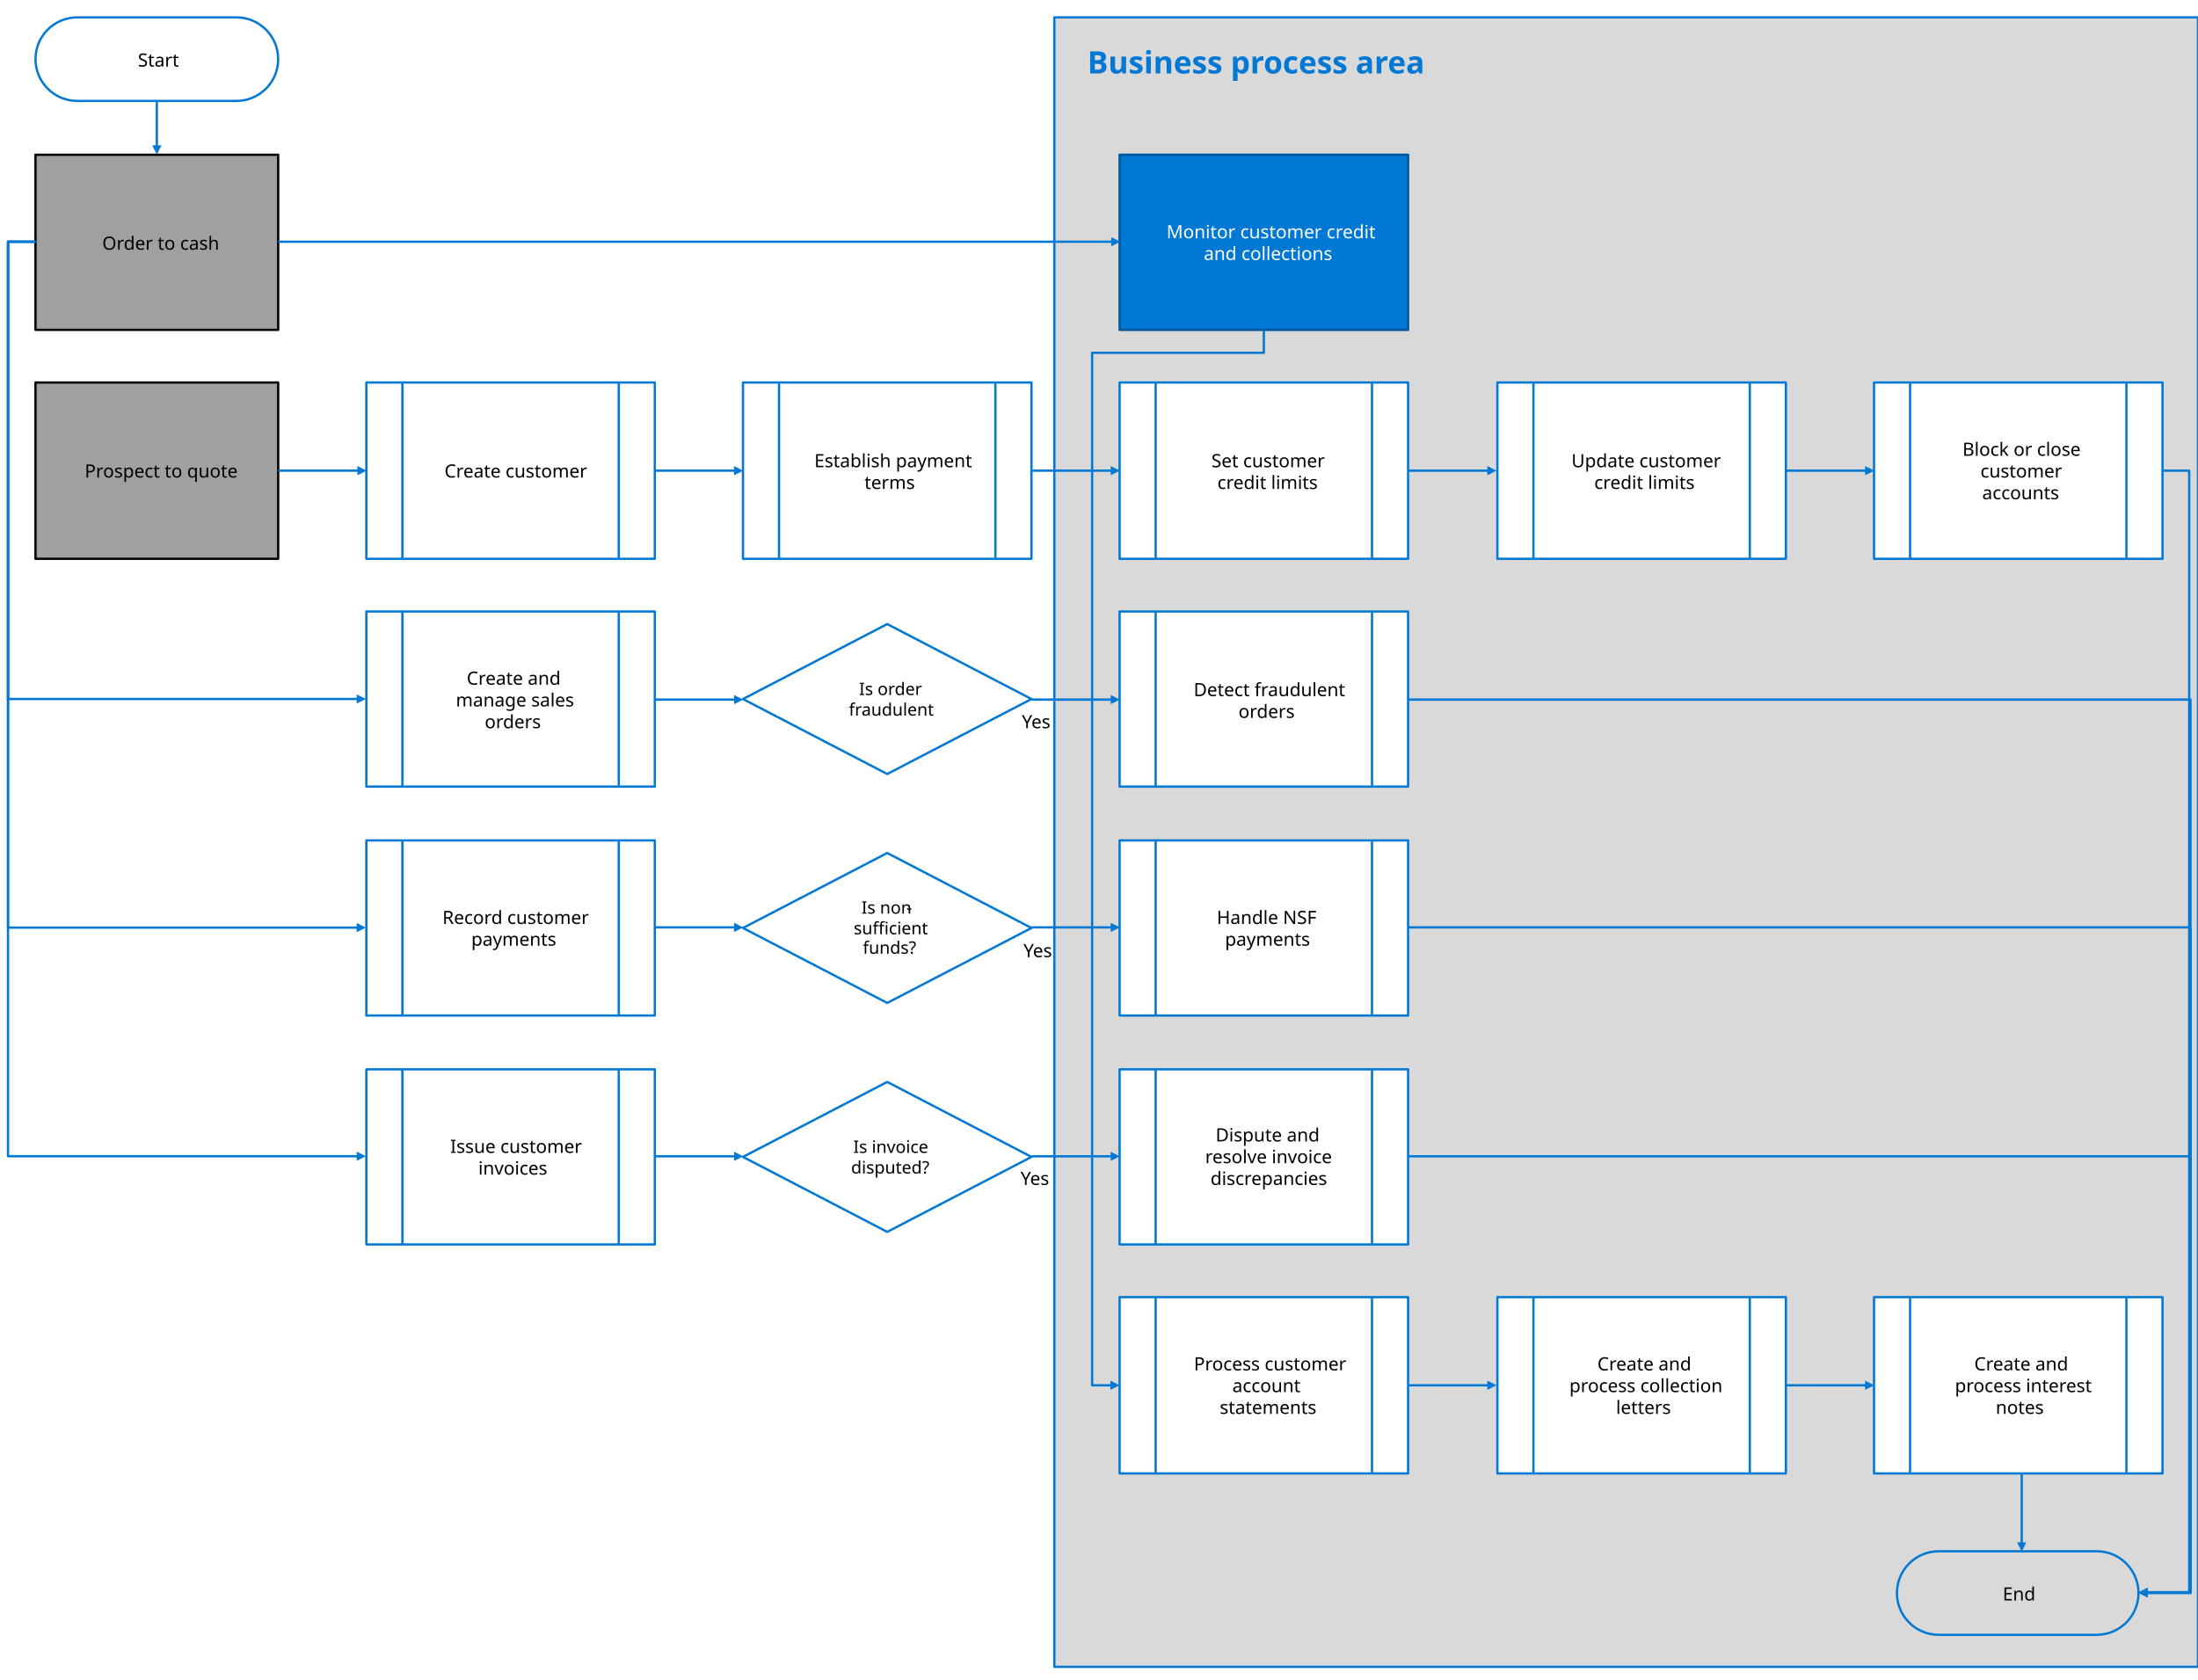
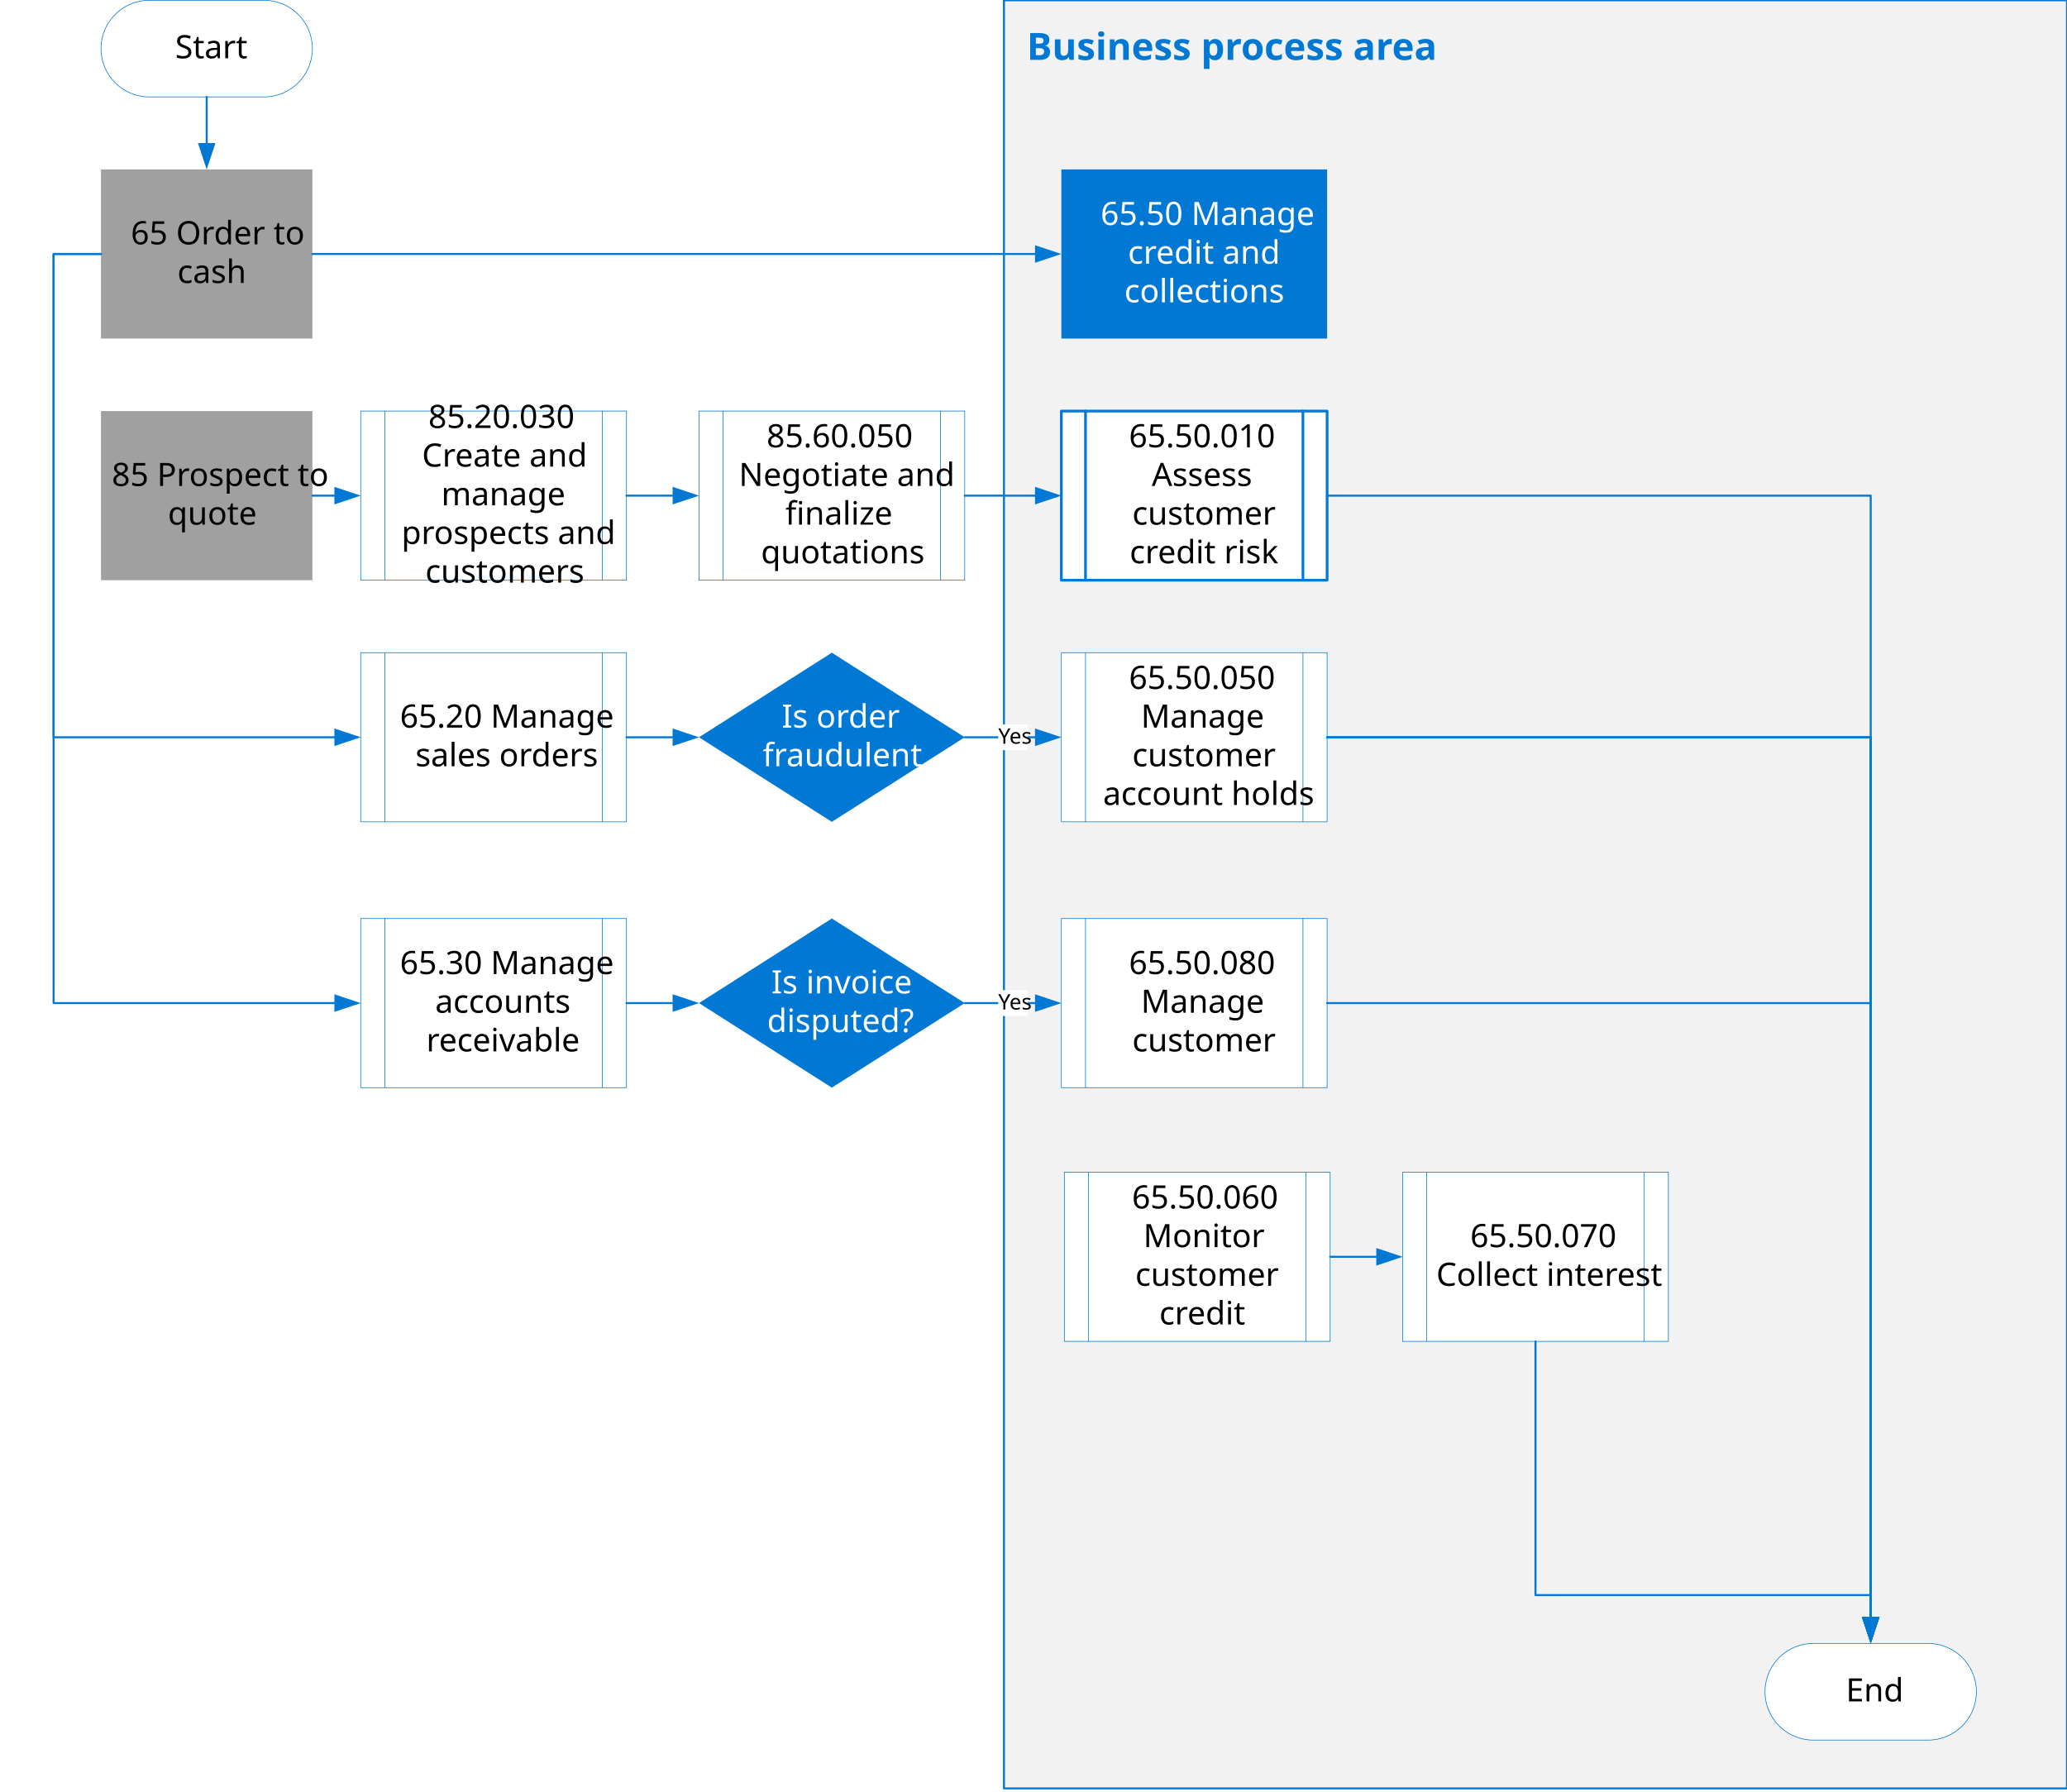
- <svg xmlns="http://www.w3.org/2000/svg" width="1920" height="1467.575" overflow="hidden" version="1.1" id="svg258">
-   <defs id="defs262" />
-   <g id="g256" transform="translate(0,-16.82571)">
-     <rect x="0" y="16.826" width="1920" height="1467.575" fill="#ffffff" id="rect2" style="stroke-width:0.874" />
-     <rect x="921" y="32" width="999" height="1441" stroke="#0078d4" stroke-width="2" stroke-linejoin="round" stroke-miterlimit="10" fill="#d9d9d9" id="rect4" />
-     <text fill="#0078d4" font-family="'Segoe UI', 'Segoe UI_MSFontService', sans-serif" font-weight="700" font-size="27px" transform="translate(949.844,81)" id="text6">Business process area</text>
-     <path d="M 31,68.5 C 31,48.342 47.342,32 67.5,32 h 139 c 20.158,0 36.5,16.342 36.5,36.5 v 0 C 243,88.658 226.658,105 206.5,105 H 67.5 C 47.342,105 31,88.658 31,68.5 Z" stroke="#0078d4" stroke-width="2" stroke-linejoin="round" stroke-miterlimit="10" fill="none" fill-rule="evenodd" id="path8" />
-     <text font-family="'Segoe UI', 'Segoe UI_MSFontService', sans-serif" font-weight="400" font-size="16px" transform="translate(120.401,75)" id="text10">Start</text>
-     <rect x="31" y="152" width="212" height="153" stroke="#000000" stroke-width="2" stroke-linejoin="round" stroke-miterlimit="10" fill="#a0a0a0" id="rect12" />
-     <text font-family="'Segoe UI', 'Segoe UI_MSFontService', sans-serif" font-weight="400" font-size="16px" transform="translate(89.2942,235)" id="text14">Order to cash</text>
-     <path d="M 649,627.5 775,562 901,627.5 775,693 Z" stroke="#0078d4" stroke-width="2" stroke-linejoin="round" stroke-miterlimit="10" fill="none" fill-rule="evenodd" id="path16" />
-     <text font-family="'Segoe UI', 'Segoe UI_MSFontService', sans-serif" font-weight="400" font-size="15px" transform="translate(750.406,624)" id="text18">Is order</text>
-     <text font-family="'Segoe UI', 'Segoe UI_MSFontService', sans-serif" font-weight="400" font-size="15px" transform="translate(741.486,642)" id="text20">fraudulent</text>
-     <path d="M 1,-4.48434e-6 1,40.157 h -2 L -1,4.48434e-6 Z M 4,38.824 l -4,8 -4,-8 z" fill="#0078d4" transform="matrix(-1,0,0,1,137,105)" id="path22" />
-     <text font-family="'Segoe UI', 'Segoe UI_MSFontService', sans-serif" font-weight="400" font-size="16px" transform="translate(891.512,1052)" id="text24">Yes</text>
-     <rect x="320" y="351" width="252" height="154" fill="#ffffff" id="rect26" />
-     <path d="m 351.5,351 v 154 m 189,-154 v 154" stroke="#0078d4" stroke-width="2" stroke-linejoin="round" stroke-miterlimit="10" fill="none" fill-rule="evenodd" id="path28" />
-     <rect x="320" y="351" width="252" height="154" stroke="#0078d4" stroke-width="2" stroke-linejoin="round" stroke-miterlimit="10" fill="none" id="rect30" />
-     <text font-family="'Segoe UI', 'Segoe UI_MSFontService', sans-serif" font-weight="400" font-size="16px" transform="translate(388.252,434)" id="text32">Create customer</text>
-     <rect x="31" y="351" width="212" height="154" stroke="#000000" stroke-width="2" stroke-linejoin="round" stroke-miterlimit="10" fill="#a0a0a0" id="rect34" />
-     <text font-family="'Segoe UI', 'Segoe UI_MSFontService', sans-serif" font-weight="400" font-size="16px" transform="translate(74.0242,434)" id="text36">Prospect to quote</text>
-     <rect x="649" y="351" width="252" height="154" fill="#ffffff" id="rect38" />
-     <path d="m 680.5,351 v 154 m 189,-154 v 154" stroke="#0078d4" stroke-width="2" stroke-linejoin="round" stroke-miterlimit="10" fill="none" fill-rule="evenodd" id="path40" />
-     <rect x="649" y="351" width="252" height="154" stroke="#0078d4" stroke-width="2" stroke-linejoin="round" stroke-miterlimit="10" fill="none" id="rect42" />
-     <text font-family="'Segoe UI', 'Segoe UI_MSFontService', sans-serif" font-weight="400" font-size="16px" transform="translate(711.342,425)" id="text44">Establish payment</text>
-     <text font-family="'Segoe UI', 'Segoe UI_MSFontService', sans-serif" font-weight="400" font-size="16px" transform="translate(755.149,444)" id="text46">terms</text>
-     <rect x="978" y="351" width="252" height="154" fill="#ffffff" id="rect48" />
-     <path d="m 1009.5,351 v 154 m 189,-154 v 154" stroke="#0078d4" stroke-width="2" stroke-linejoin="round" stroke-miterlimit="10" fill="none" fill-rule="evenodd" id="path50" />
-     <rect x="978" y="351" width="252" height="154" stroke="#0078d4" stroke-width="2" stroke-linejoin="round" stroke-miterlimit="10" fill="none" id="rect52" />
-     <text font-family="'Segoe UI', 'Segoe UI_MSFontService', sans-serif" font-weight="400" font-size="16px" transform="translate(1058.18,425)" id="text54">Set customer</text>
-     <text font-family="'Segoe UI', 'Segoe UI_MSFontService', sans-serif" font-weight="400" font-size="16px" transform="translate(1063.4,444)" id="text56">credit limits</text>
-     <rect x="1308" y="351" width="252" height="154" fill="#ffffff" id="rect58" />
-     <path d="m 1339.5,351 v 154 m 189,-154 v 154" stroke="#0078d4" stroke-width="2" stroke-linejoin="round" stroke-miterlimit="10" fill="none" fill-rule="evenodd" id="path60" />
-     <rect x="1308" y="351" width="252" height="154" stroke="#0078d4" stroke-width="2" stroke-linejoin="round" stroke-miterlimit="10" fill="none" id="rect62" />
-     <text font-family="'Segoe UI', 'Segoe UI_MSFontService', sans-serif" font-weight="400" font-size="16px" transform="translate(1372.71,425)" id="text64">Update customer</text>
-     <text font-family="'Segoe UI', 'Segoe UI_MSFontService', sans-serif" font-weight="400" font-size="16px" transform="translate(1392.61,444)" id="text66">credit limits</text>
-     <rect x="1637" y="351" width="252" height="154" fill="#ffffff" id="rect68" />
-     <path d="m 1668.5,351 v 154 m 189,-154 v 154" stroke="#0078d4" stroke-width="2" stroke-linejoin="round" stroke-miterlimit="10" fill="none" fill-rule="evenodd" id="path70" />
-     <rect x="1637" y="351" width="252" height="154" stroke="#0078d4" stroke-width="2" stroke-linejoin="round" stroke-miterlimit="10" fill="none" id="rect72" />
-     <text font-family="'Segoe UI', 'Segoe UI_MSFontService', sans-serif" font-weight="400" font-size="16px" transform="translate(1714.3,415)" id="text74">Block or close</text>
-     <text font-family="'Segoe UI', 'Segoe UI_MSFontService', sans-serif" font-weight="400" font-size="16px" transform="translate(1729.95,434)" id="text76">customer</text>
-     <text font-family="'Segoe UI', 'Segoe UI_MSFontService', sans-serif" font-weight="400" font-size="16px" transform="translate(1731.47,453)" id="text78">accounts</text>
-     <rect x="320" y="551" width="252" height="153" fill="#ffffff" id="rect80" />
-     <path d="m 351.5,551 v 153 m 189,-153 v 153" stroke="#0078d4" stroke-width="2" stroke-linejoin="round" stroke-miterlimit="10" fill="none" fill-rule="evenodd" id="path82" />
-     <rect x="320" y="551" width="252" height="153" stroke="#0078d4" stroke-width="2" stroke-linejoin="round" stroke-miterlimit="10" fill="none" id="rect84" />
-     <text font-family="'Segoe UI', 'Segoe UI_MSFontService', sans-serif" font-weight="400" font-size="16px" transform="translate(407.685,615)" id="text86">Create and</text>
-     <text font-family="'Segoe UI', 'Segoe UI_MSFontService', sans-serif" font-weight="400" font-size="16px" transform="translate(398.185,634)" id="text88">manage sales</text>
-     <text font-family="'Segoe UI', 'Segoe UI_MSFontService', sans-serif" font-weight="400" font-size="16px" transform="translate(423.405,653)" id="text90">orders</text>
-     <rect x="320" y="751" width="252" height="153" fill="#ffffff" id="rect92" />
-     <path d="m 351.5,751 v 153 m 189,-153 v 153" stroke="#0078d4" stroke-width="2" stroke-linejoin="round" stroke-miterlimit="10" fill="none" fill-rule="evenodd" id="path94" />
-     <rect x="320" y="751" width="252" height="153" stroke="#0078d4" stroke-width="2" stroke-linejoin="round" stroke-miterlimit="10" fill="none" id="rect96" />
-     <text font-family="'Segoe UI', 'Segoe UI_MSFontService', sans-serif" font-weight="400" font-size="16px" transform="translate(386.495,824)" id="text98">Record customer</text>
-     <text font-family="'Segoe UI', 'Segoe UI_MSFontService', sans-serif" font-weight="400" font-size="16px" transform="translate(411.629,843)" id="text100">payments</text>
-     <path d="M 649,827.5 775,762 901,827.5 775,893 Z" stroke="#0078d4" stroke-width="2" stroke-linejoin="round" stroke-miterlimit="10" fill="none" fill-rule="evenodd" id="path102" />
-     <text font-family="'Segoe UI', 'Segoe UI_MSFontService', sans-serif" font-weight="400" font-size="15px" transform="translate(752.482,815)" id="text104">Is non</text>
-     <text font-family="'Segoe UI', 'Segoe UI_MSFontService', sans-serif" font-weight="400" font-size="15px" transform="translate(791.816,815)" id="text106">-</text>
-     <text font-family="'Segoe UI', 'Segoe UI_MSFontService', sans-serif" font-weight="400" font-size="15px" transform="translate(745.736,833)" id="text108">sufficient</text>
-     <text font-family="'Segoe UI', 'Segoe UI_MSFontService', sans-serif" font-weight="400" font-size="15px" transform="translate(753.736,850)" id="text110">funds?</text>
-     <rect x="320" y="951" width="252" height="153" fill="#ffffff" id="rect112" />
-     <path d="m 351.5,951 v 153 m 189,-153 v 153" stroke="#0078d4" stroke-width="2" stroke-linejoin="round" stroke-miterlimit="10" fill="none" fill-rule="evenodd" id="path114" />
-     <rect x="320" y="951" width="252" height="153" stroke="#0078d4" stroke-width="2" stroke-linejoin="round" stroke-miterlimit="10" fill="none" id="rect116" />
-     <text font-family="'Segoe UI', 'Segoe UI_MSFontService', sans-serif" font-weight="400" font-size="16px" transform="translate(393.249,1024)" id="text118">Issue customer</text>
-     <text font-family="'Segoe UI', 'Segoe UI_MSFontService', sans-serif" font-weight="400" font-size="16px" transform="translate(417.815,1043)" id="text120">invoices</text>
-     <path d="M 649,1027.5 775,962 901,1027.5 775,1093 Z" stroke="#0078d4" stroke-width="2" stroke-linejoin="round" stroke-miterlimit="10" fill="none" fill-rule="evenodd" id="path122" />
-     <text font-family="'Segoe UI', 'Segoe UI_MSFontService', sans-serif" font-weight="400" font-size="15px" transform="translate(745.319,1024)" id="text124">Is invoice</text>
-     <text font-family="'Segoe UI', 'Segoe UI_MSFontService', sans-serif" font-weight="400" font-size="15px" transform="translate(743.486,1042)" id="text126">disputed?</text>
-     <rect x="978" y="152" width="252" height="153" stroke="#00569b" stroke-width="2" stroke-linejoin="round" stroke-miterlimit="10" fill="#0078d4" id="rect128" />
-     <text fill="#ffffff" font-family="'Segoe UI', 'Segoe UI_MSFontService', sans-serif" font-weight="400" font-size="16px" transform="translate(1018.94,225)" id="text130">Monitor customer credit</text>
-     <text fill="#ffffff" font-family="'Segoe UI', 'Segoe UI_MSFontService', sans-serif" font-weight="400" font-size="16px" transform="translate(1051.54,244)" id="text132">and collections</text>
-     <rect x="978" y="551" width="252" height="153" fill="#ffffff" id="rect134" />
-     <path d="m 1009.5,551 v 153 m 189,-153 v 153" stroke="#0078d4" stroke-width="2" stroke-linejoin="round" stroke-miterlimit="10" fill="none" fill-rule="evenodd" id="path136" />
-     <rect x="978" y="551" width="252" height="153" stroke="#0078d4" stroke-width="2" stroke-linejoin="round" stroke-miterlimit="10" fill="none" id="rect138" />
-     <text font-family="'Segoe UI', 'Segoe UI_MSFontService', sans-serif" font-weight="400" font-size="16px" transform="translate(1042.68,625)" id="text140">Detect fraudulent</text>
-     <text font-family="'Segoe UI', 'Segoe UI_MSFontService', sans-serif" font-weight="400" font-size="16px" transform="translate(1081.84,644)" id="text142">orders</text>
-     <rect x="978" y="751" width="252" height="153" fill="#ffffff" id="rect144" />
-     <path d="m 1009.5,751 v 153 m 189,-153 v 153" stroke="#0078d4" stroke-width="2" stroke-linejoin="round" stroke-miterlimit="10" fill="none" fill-rule="evenodd" id="path146" />
-     <rect x="978" y="751" width="252" height="153" stroke="#0078d4" stroke-width="2" stroke-linejoin="round" stroke-miterlimit="10" fill="none" id="rect148" />
-     <text font-family="'Segoe UI', 'Segoe UI_MSFontService', sans-serif" font-weight="400" font-size="16px" transform="translate(1062.87,824)" id="text150">Handle NSF</text>
-     <text font-family="'Segoe UI', 'Segoe UI_MSFontService', sans-serif" font-weight="400" font-size="16px" transform="translate(1070.06,843)" id="text152">payments</text>
-     <rect x="978" y="951" width="252" height="153" fill="#ffffff" id="rect154" />
-     <path d="m 1009.5,951 v 153 m 189,-153 v 153" stroke="#0078d4" stroke-width="2" stroke-linejoin="round" stroke-miterlimit="10" fill="none" fill-rule="evenodd" id="path156" />
-     <rect x="978" y="951" width="252" height="153" stroke="#0078d4" stroke-width="2" stroke-linejoin="round" stroke-miterlimit="10" fill="none" id="rect158" />
-     <text font-family="'Segoe UI', 'Segoe UI_MSFontService', sans-serif" font-weight="400" font-size="16px" transform="translate(1061.85,1014)" id="text160">Dispute and</text>
-     <text font-family="'Segoe UI', 'Segoe UI_MSFontService', sans-serif" font-weight="400" font-size="16px" transform="translate(1052.74,1033)" id="text162">resolve invoice</text>
-     <text font-family="'Segoe UI', 'Segoe UI_MSFontService', sans-serif" font-weight="400" font-size="16px" transform="translate(1057.42,1052)" id="text164">discrepancies</text>
-     <rect x="978" y="1150" width="252" height="154" fill="#ffffff" id="rect166" />
-     <path d="m 1009.5,1150 v 154 m 189,-154 v 154" stroke="#0078d4" stroke-width="2" stroke-linejoin="round" stroke-miterlimit="10" fill="none" fill-rule="evenodd" id="path168" />
-     <rect x="978" y="1150" width="252" height="154" stroke="#0078d4" stroke-width="2" stroke-linejoin="round" stroke-miterlimit="10" fill="none" id="rect170" />
-     <text font-family="'Segoe UI', 'Segoe UI_MSFontService', sans-serif" font-weight="400" font-size="16px" transform="translate(1042.87,1214)" id="text172">Process customer</text>
-     <text font-family="'Segoe UI', 'Segoe UI_MSFontService', sans-serif" font-weight="400" font-size="16px" transform="translate(1076.45,1233)" id="text174">account</text>
-     <text font-family="'Segoe UI', 'Segoe UI_MSFontService', sans-serif" font-weight="400" font-size="16px" transform="translate(1065.43,1252)" id="text176">statements</text>
-     <rect x="1308" y="1150" width="252" height="154" fill="#ffffff" id="rect178" />
-     <path d="m 1339.5,1150 v 154 m 189,-154 v 154" stroke="#0078d4" stroke-width="2" stroke-linejoin="round" stroke-miterlimit="10" fill="none" fill-rule="evenodd" id="path180" />
-     <rect x="1308" y="1150" width="252" height="154" stroke="#0078d4" stroke-width="2" stroke-linejoin="round" stroke-miterlimit="10" fill="none" id="rect182" />
-     <text font-family="'Segoe UI', 'Segoe UI_MSFontService', sans-serif" font-weight="400" font-size="16px" transform="translate(1395.34,1214)" id="text184">Create and</text>
-     <text font-family="'Segoe UI', 'Segoe UI_MSFontService', sans-serif" font-weight="400" font-size="16px" transform="translate(1370.86,1233)" id="text186">process collection</text>
-     <text font-family="'Segoe UI', 'Segoe UI_MSFontService', sans-serif" font-weight="400" font-size="16px" transform="translate(1411.6,1252)" id="text188">letters</text>
-     <rect x="1637" y="1150" width="252" height="154" fill="#ffffff" id="rect190" />
-     <path d="m 1668.5,1150 v 154 m 189,-154 v 154" stroke="#0078d4" stroke-width="2" stroke-linejoin="round" stroke-miterlimit="10" fill="none" fill-rule="evenodd" id="path192" />
-     <rect x="1637" y="1150" width="252" height="154" stroke="#0078d4" stroke-width="2" stroke-linejoin="round" stroke-miterlimit="10" fill="none" id="rect194" />
-     <text font-family="'Segoe UI', 'Segoe UI_MSFontService', sans-serif" font-weight="400" font-size="16px" transform="translate(1724.56,1214)" id="text196">Create and</text>
-     <text font-family="'Segoe UI', 'Segoe UI_MSFontService', sans-serif" font-weight="400" font-size="16px" transform="translate(1707.66,1233)" id="text198">process interest</text>
-     <text font-family="'Segoe UI', 'Segoe UI_MSFontService', sans-serif" font-weight="400" font-size="16px" transform="translate(1743.28,1252)" id="text200">notes</text>
-     <path d="m 1657,1408.5 c 0,-20.16 16.34,-36.5 36.5,-36.5 h 138 c 20.16,0 36.5,16.34 36.5,36.5 v 0 c 0,20.16 -16.34,36.5 -36.5,36.5 h -138 c -20.16,0 -36.5,-16.34 -36.5,-36.5 z" stroke="#0078d4" stroke-width="2" stroke-linejoin="round" stroke-miterlimit="10" fill="none" fill-rule="evenodd" id="path202" />
-     <text font-family="'Segoe UI', 'Segoe UI_MSFontService', sans-serif" font-weight="400" font-size="16px" transform="translate(1749.39,1415)" id="text204">End</text>
-     <path d="M 31,229 H 6.999 l 1,-1 v 399.456 l -1,-1 H 312.905 v 2 H 6.999 c -0.552,0 -1,-0.448 -1,-1 V 228 c 0,-0.552 0.448,-1 1,-1 H 31 Z m 280.572,394.456 8,4 -8,4 z" fill="#0078d4" id="path206" />
-     <path d="M 31,229 H 6.999 l 1,-1 v 599.184 l -1,-1 H 312.905 v 2 H 6.999 c -0.552,0 -1,-0.448 -1,-1 V 228 c 0,-0.552 0.448,-1 1,-1 H 31 Z m 280.572,594.184 8,4 -8,4 z" fill="#0078d4" id="path208" />
-     <path d="M 31,229 H 6.999 l 1,-1 v 798.91 l -1,-1 H 312.905 v 2 H 6.999 c -0.552,0 -1,-0.45 -1,-1 V 228 c 0,-0.552 0.448,-1 1,-1 H 31 Z m 280.572,793.91 8,4 -8,4 z" fill="#0078d4" id="path210" />
-     <path d="m 243,227 h 728.986 v 2 H 243 Z m 727.652,-3 8,4 -8,4 z" fill="#0078d4" id="path212" />
-     <path d="m 243,427 h 70.55 v 2 H 243 Z m 69.217,-3 8,4 -8,4 z" fill="#0078d4" id="path214" />
-     <path d="m 572,427 h 70.551 v 2 H 572 Z m 69.217,-3 8,4 -8,4 z" fill="#0078d4" id="path216" />
-     <path d="m 572,627 h 70.551 v 2 H 572 Z m 69.217,-3 8,4 -8,4 z" fill="#0078d4" id="path218" />
-     <path d="m 901,627 h 70.55 v 2 H 901 Z m 69.217,-3 8,4 -8,4 z" fill="#0078d4" id="path220" />
-     <path d="m 901,427 h 70.55 v 2 H 901 Z m 69.217,-3 8,4 -8,4 z" fill="#0078d4" id="path222" />
-     <path d="m 1105,305 v 20.007 c 0,0.552 -0.45,1 -1,1 H 953.999 l 1,-1 v 901.983 l -1,-1 h 17.334 v 2 h -17.334 c -0.552,0 -1,-0.44 -1,-1 V 325.007 c 0,-0.553 0.448,-1 1,-1 H 1104 l -1,1 V 305 Z m -135,917.99 8,4 -8,4 z" fill="#0078d4" id="path224" />
-     <path d="m 1230,427 h 70.55 v 2 H 1230 Z m 69.22,-3 8,4 -8,4 z" fill="#0078d4" id="path226" />
-     <path d="m 1560,427 h 70.55 v 2 H 1560 Z m 69.22,-3 8,4 -8,4 z" fill="#0078d4" id="path228" />
-     <path d="m 1230,1226 h 70.55 v 2 H 1230 Z m 69.22,-3 8,4 -8,4 z" fill="#0078d4" id="path230" />
-     <path d="m 1560,1226 h 70.55 v 2 H 1560 Z m 69.22,-3 8,4 -8,4 z" fill="#0078d4" id="path232" />
-     <path d="m 1767,1304 v 61.62 h -2 V 1304 Z m 3,60.28 -4,8 -4,-8 z" fill="#0078d4" id="path234" />
-     <path d="m 572,826 h 70.551 v 2 H 572 Z m 69.217,-3 8,4 -8,4 z" fill="#0078d4" id="path236" />
-     <path d="m 572,1026 h 70.551 v 2 H 572 Z m 69.217,-3 8,4 -8,4 z" fill="#0078d4" id="path238" />
-     <path d="m 901,1026 h 70.55 v 2 H 901 Z m 69.217,-3 8,4 -8,4 z" fill="#0078d4" id="path240" />
-     <path d="m 901,826 h 70.55 v 2 H 901 Z m 69.217,-3 8,4 -8,4 z" fill="#0078d4" id="path242" />
-     <path d="m 0,1 h -24 l 1,-1 v 980.228 l -1,-1 H 13.656 v 2 h -37.656 c -0.552,0 -1,-0.447 -1,-1 V 0 c 0,-0.552 0.448,-1 1,-1 H 0 Z m 12.323,975.228 8,4 -8,4 z" fill="#0078d4" transform="matrix(-1,0,0,1,1888.32,428)" id="path244" />
-     <path d="m 1230,627 h 683.44 c 0.55,0 1,0.448 1,1 v 780.5 c 0,0.55 -0.45,1 -1,1 h -38.66 v -2 h 38.66 l -1,1 V 628 l 1,1 H 1230 Z m 646.11,785.5 -8,-4 8,-4 z" fill="#0078d4" id="path246" />
-     <path d="m 1230,826 h 683.44 c 0.55,0 1,0.448 1,1 v 580.77 c 0,0.55 -0.45,1 -1,1 h -38.66 v -2 h 38.66 l -1,1 V 827 l 1,1 H 1230 Z m 646.11,585.77 -8,-4 8,-4 z" fill="#0078d4" id="path248" />
-     <path d="m 1230,1026 h 683.44 c 0.55,0 1,0.45 1,1 v 381.04 c 0,0.56 -0.45,1 -1,1 h -38.66 v -2 h 38.66 l -1,1 V 1027 l 1,1 H 1230 Z m 646.11,386.04 -8,-4 8,-4 z" fill="#0078d4" id="path250" />
-     <text font-family="'Segoe UI', 'Segoe UI_MSFontService', sans-serif" font-weight="400" font-size="16px" transform="translate(894.013,853)" id="text252">Yes</text>
-     <text font-family="'Segoe UI', 'Segoe UI_MSFontService', sans-serif" font-weight="400" font-size="16px" transform="translate(892.629,653)" id="text254">Yes</text>
+ <svg xmlns="http://www.w3.org/2000/svg" xmlns:xlink="http://www.w3.org/1999/xlink" viewBox="4 36 770 667" xml:space="preserve" color-interpolation-filters="sRGB" class="st17" width="1925" height="1668">
+   <rect x="0" y="0" width="1925" height="1668" fill="#ffffff" />
+   <style type="text/css">
+ 		.st1 {fill:#f2f2f2;stroke:#0078d4;stroke-linecap:round;stroke-linejoin:round;stroke-width:0.75}
+ 		.st2 {fill:#ffffff;stroke:#0078d4;stroke-linecap:round;stroke-linejoin:round;stroke-width:0.24}
+ 		.st3 {fill:#000000;font-family:Calibri;font-size:1em}
+ 		.st4 {fill:#a0a0a0;stroke:none;stroke-linecap:round;stroke-linejoin:round;stroke-width:0.24}
+ 		.st5 {font-size:1em}
+ 		.st6 {fill:#ffffff}
+ 		.st7 {stroke:#0078d4;stroke-linecap:round;stroke-linejoin:round;stroke-width:0.24}
+ 		.st8 {stroke:#0078d4;stroke-linecap:round;stroke-linejoin:round;stroke-width:1}
+ 		.st9 {fill:#0078d4;stroke:none;stroke-linecap:round;stroke-linejoin:round;stroke-width:0.24}
+ 		.st10 {fill:#ffffff;font-family:Calibri;font-size:1em}
+ 		.st11 {marker-end:url(#mrkr13-111);stroke:#0078d4;stroke-linecap:round;stroke-linejoin:round;stroke-width:0.75}
+ 		.st12 {fill:#0078d4;fill-opacity:1;stroke:#0078d4;stroke-opacity:1;stroke-width:0.229}
+ 		.st13 {fill:#ffffff;stroke:none;stroke-linecap:butt;stroke-width:7.2}
+ 		.st14 {fill:#000000;font-family:Calibri;font-size:0.667em}
+ 		.st15 {fill:none;stroke:none;stroke-linecap:round;stroke-linejoin:round;stroke-width:0.75}
+ 		.st16 {fill:#0078d4;font-family:Calibri;font-size:1.167em;font-weight:bold}
+ 		.st17 {fill:none;fill-rule:evenodd;font-size:12px;overflow:visible;stroke-linecap:square;stroke-miterlimit:3}
+ 	</style>
+   <style> a { pointer-events: none; } </style>
+   <style>a.rules_svg_anchor g:hover { opacity:0.8; cursor:pointer; }</style>
+   <defs id="Markers">
+     <g id="lend13">
+       <path d="M 3 1 L 0 0 L 3 -1 L 3 1 " style="stroke:none" />
+     </g>
+     <marker id="mrkr13-111" class="st12" refX="-13.08" orient="auto" markerUnits="strokeWidth" overflow="visible">
+       <use xlink:href="#lend13" transform="scale(-4.36,-4.36) " />
+     </marker>
+   </defs>
+   <g>
+     <g id="shape49-1" transform="translate(378,-486)">
+       <rect x="0" y="522" width="396" height="666" class="st1" />
+     </g>
+     <g id="shape1-3" transform="translate(41.625,-1116)">
+       <path d="M18 1188 L60.75 1188 A18 18 -180 0 0 60.75 1152 L18 1152 A18 18 -180 1 0 18 1188 Z" class="st2" />
+       <text x="27.63" y="1173.6" class="st3">Start</text>
+     </g>
+     <a id="3cfd3546-44b7-4692-b87b-6aaac5b20d29" class="rules_svg_anchor rules_svg_shape" href="/lms/chart?onclick=b3BlbkNoYXJ0Q29udGV4dE1lbnUoZXZlbnQsJ3cxMTZkNTIzNTk2NWMxNzE1NXY0MDcxJywxODI4MSwgMSwgMSwgdGhpcywgd2luZG93LmZyYW1lRWxlbWVudCk=&amp;navigate=true&amp;details=Description">
+       <g id="shape2-6" transform="translate(41.625,-1026)">
+         <rect x="0" y="1125" width="78.75" height="63" class="st4" />
+         <text x="11.11" y="1152.9" class="st3">65 Order to <tspan x="28.46" dy="1.2em" class="st5">cash</tspan>
+         </text>
+       </g>
+     </a>
+     <a id="be5fe603-b86a-4d85-83f6-8a0beef17da7" class="rules_svg_anchor rules_svg_shape" href="/lms/chart?onclick=b3BlbkNoYXJ0Q29udGV4dE1lbnUoZXZlbnQsJ3cxMTZkNTIzNTk2NWMxNzM3NnY0MDcxJywxODQ1NSwgMSwgMSwgdGhpcywgd2luZG93LmZyYW1lRWxlbWVudCk=&amp;navigate=true&amp;details=Description">
+       <g id="shape3-10" transform="translate(41.625,-936)">
+         <rect x="0" y="1125" width="78.75" height="63" class="st4" />
+         <text x="4.02" y="1152.9" class="st3">85 Prospect to <tspan x="24.91" dy="1.2em" class="st5">quote</tspan>
+         </text>
+       </g>
+     </a>
+     <a id="68da42c1-d1cb-4e7a-a2f0-1fdb96e7ffa0" class="rules_svg_anchor rules_svg_shape" href="/lms/chart?onclick=b25DaGFydFNoYXBlQ2xpY2soZXZlbnQsJ3cxMTZkNTIzNTk2NWMxNzM4NHY0MDcxJywnLTEnKQ==&amp;navigate=true&amp;details=Description">
+       <g id="shape4-14" transform="translate(138.375,-936)">
+         <path d="M0 1188 L99 1188 L99 1125 L0 1125 L0 1188 Z" class="st6" />
+         <path d="M0 1188 L99 1188 L99 1125 L0 1125 L0 1188" class="st7" />
+         <path d="M9 1188 L9 1125" class="st7" />
+         <path d="M90 1188 L90 1125" class="st7" />
+         <text x="25.18" y="1131.3" class="st3">85.20.030 <tspan x="22.82" dy="1.2em" class="st5">Create and </tspan>
+           <tspan x="30" dy="1.2em" class="st5">manage </tspan>
+           <tspan x="15.18" dy="1.2em" class="st5">prospects and </tspan>
+           <tspan x="24.07" dy="1.2em" class="st5">customers</tspan>
+         </text>
+       </g>
+     </a>
+     <a id="5615f219-2e57-4fba-af4c-b8a4dc255996" class="rules_svg_anchor rules_svg_shape" href="/lms/chart?onclick=b25DaGFydFNoYXBlQ2xpY2soZXZlbnQsJ3cxMTZkNTIzNTk2NWMxNzQxMXY0MDcxJywnLTEnKQ==&amp;navigate=true&amp;details=Description">
+       <g id="shape5-24" transform="translate(264.375,-936)">
+         <path d="M0 1188 L99 1188 L99 1125 L0 1125 L0 1188 Z" class="st6" />
+         <path d="M0 1188 L99 1188 L99 1125 L0 1125 L0 1188" class="st7" />
+         <path d="M9 1188 L9 1125" class="st7" />
+         <path d="M90 1188 L90 1125" class="st7" />
+         <text x="25.18" y="1138.5" class="st3">85.60.050 <tspan x="14.86" dy="1.2em" class="st5">Negotiate and </tspan>
+           <tspan x="32.16" dy="1.2em" class="st5">finalize </tspan>
+           <tspan x="23.1" dy="1.2em" class="st5">quotations</tspan>
+         </text>
+       </g>
+     </a>
+     <a id="aef96e3f-46b4-44d0-97b1-ab58120dc59b" class="rules_svg_anchor rules_svg_shape" href="/lms/chart?onclick=b3BlbkNoYXJ0Q29udGV4dE1lbnUoZXZlbnQsJ3cxMTZkNTIzNTk2NWMxNzE5NXY0MDcxJywxODMxNSwgMSwgMSwgdGhpcywgd2luZG93LmZyYW1lRWxlbWVudCk=&amp;navigate=true&amp;details=Description">
+       <g id="shape6-33" transform="translate(399.375,-936)">
+         <path d="M0 1188 L99 1188 L99 1125 L0 1125 L0 1188 Z" class="st6" />
+         <path d="M0 1188 L99 1188 L99 1125 L0 1125 L0 1188" class="st8" />
+         <path d="M9 1188 L9 1125" class="st8" />
+         <path d="M90 1188 L90 1125" class="st8" />
+         <text x="25.18" y="1138.5" class="st3">65.50.010 <tspan x="33.66" dy="1.2em" class="st5">Assess </tspan>
+           <tspan x="26.42" dy="1.2em" class="st5">customer </tspan>
+           <tspan x="25.45" dy="1.2em" class="st5">credit risk</tspan>
+         </text>
+       </g>
+     </a>
+     <a id="82671930-e5e5-456a-8f73-7c9a63e43569" class="rules_svg_anchor rules_svg_shape" href="/lms/chart?onclick=b3BlbkNoYXJ0Q29udGV4dE1lbnUoZXZlbnQsJ3cxMTZkNTIzNTk2NWMxNzIyMnY0MDcxJywxODMxNiwgMSwgMSwgdGhpcywgd2luZG93LmZyYW1lRWxlbWVudCk=&amp;navigate=true&amp;details=Description">
+       <g id="shape8-42" transform="translate(399.375,-846)">
+         <path d="M0 1188 L99 1188 L99 1125 L0 1125 L0 1188 Z" class="st6" />
+         <path d="M0 1188 L99 1188 L99 1125 L0 1125 L0 1188" class="st7" />
+         <path d="M9 1188 L9 1125" class="st7" />
+         <path d="M90 1188 L90 1125" class="st7" />
+         <text x="25.18" y="1138.5" class="st3">65.50.050 <tspan x="29.66" dy="1.2em" class="st5">Manage </tspan>
+           <tspan x="26.42" dy="1.2em" class="st5">customer </tspan>
+           <tspan x="15.52" dy="1.2em" class="st5">account holds</tspan>
+         </text>
+       </g>
+     </a>
+     <a id="3ca9c9d4-8cd9-4655-b0f8-3425d2c2ff11" class="rules_svg_anchor rules_svg_shape" href="/lms/chart?onclick=b3BlbkNoYXJ0Q29udGV4dE1lbnUoZXZlbnQsJ3cxMTZkNTIzNTk2NWMxNzE2NnY0MDcxJywxODI5MiwgMSwgMSwgdGhpcywgd2luZG93LmZyYW1lRWxlbWVudCk=&amp;navigate=true&amp;details=Description">
+       <g id="shape9-51" transform="translate(138.375,-846)">
+         <path d="M0 1188 L99 1188 L99 1125 L0 1125 L0 1188 Z" class="st6" />
+         <path d="M0 1188 L99 1188 L99 1125 L0 1125 L0 1188" class="st7" />
+         <path d="M9 1188 L9 1125" class="st7" />
+         <path d="M90 1188 L90 1125" class="st7" />
+         <text x="14.62" y="1152.9" class="st3">65.20 Manage <tspan x="20.38" dy="1.2em" class="st5">sales orders</tspan>
+         </text>
+       </g>
+     </a>
+     <a id="738fe511-5c3a-4637-a08a-881b1ca17a04" class="rules_svg_anchor rules_svg_shape" href="/lms/chart?onclick=b3BlbkNoYXJ0Q29udGV4dE1lbnUoZXZlbnQsJ3cxMTZkNTIzNTk2NWMxNzE3NHY0MDcxJywxODMwMiwgMSwgMSwgdGhpcywgd2luZG93LmZyYW1lRWxlbWVudCk=&amp;navigate=true&amp;details=Description">
+       <g id="shape11-58" transform="translate(138.375,-747)">
+         <path d="M0 1188 L99 1188 L99 1125 L0 1125 L0 1188 Z" class="st6" />
+         <path d="M0 1188 L99 1188 L99 1125 L0 1125 L0 1188" class="st7" />
+         <path d="M9 1188 L9 1125" class="st7" />
+         <path d="M90 1188 L90 1125" class="st7" />
+         <text x="14.62" y="1145.7" class="st3">65.30 Manage <tspan x="27.73" dy="1.2em" class="st5">accounts </tspan>
+           <tspan x="24.42" dy="1.2em" class="st5">receivable</tspan>
+         </text>
+       </g>
+     </a>
+     <g id="shape12-66" transform="translate(264.375,-747)">
+       <path d="M0 1156.5 L49.5 1125 L99 1156.5 L49.5 1188 L0 1156.5 Z" class="st9" />
+       <text x="26.98" y="1152.9" class="st10">Is invoice <tspan x="25.39" dy="1.2em" class="st5">disputed?</tspan>
+       </text>
+     </g>
+     <g id="shape14-70" transform="translate(264.375,-846)">
+       <path d="M0 1156.5 L49.5 1125 L99 1156.5 L49.5 1188 L0 1156.5 Z" class="st9" />
+       <text x="30.8" y="1152.9" class="st10">Is order <tspan x="23.72" dy="1.2em" class="st5">fraudulent</tspan>
+       </text>
+     </g>
+     <a id="2da06507-ba49-4332-85a1-446ea3fa632d" class="rules_svg_anchor rules_svg_shape" href="/lms/chart?onclick=b3BlbkNoYXJ0Q29udGV4dE1lbnUoZXZlbnQsJ3cxMTZkNTIzNTk2NWMxNzIyNXY0MDcxJywxODMxOSwgMSwgMSwgdGhpcywgd2luZG93LmZyYW1lRWxlbWVudCk=&amp;navigate=true&amp;details=Description">
+       <g id="shape15-74" transform="translate(399.375,-747)">
+         <path d="M0 1188 L99 1188 L99 1125 L0 1125 L0 1188 Z" class="st6" />
+         <path d="M0 1188 L99 1188 L99 1125 L0 1125 L0 1188" class="st7" />
+         <path d="M9 1188 L9 1125" class="st7" />
+         <path d="M90 1188 L90 1125" class="st7" />
+         <text x="25.18" y="1145.7" class="st3">65.50.080 <tspan x="29.66" dy="1.2em" class="st5">Manage </tspan>
+           <tspan x="26.42" dy="1.2em" class="st5">customer</tspan>
+         </text>
+       </g>
+     </a>
+     <g id="shape19-82" transform="translate(661.5,-504)">
+       <path d="M18 1188 L60.75 1188 A18 18 -180 0 0 60.75 1152 L18 1152 A18 18 -180 1 0 18 1188 Z" class="st2" />
+       <text x="30.14" y="1173.6" class="st3">End</text>
+     </g>
+     <a id="2fd835a2-8319-40cb-9cc9-7a1d71e6828b" class="rules_svg_anchor rules_svg_shape" href="/lms/chart?onclick=b3BlbkNoYXJ0Q29udGV4dE1lbnUoZXZlbnQsJ3cxMTZkNTIzNTk2NWMxNzIyM3Y0MDcxJywxODMxNywgMSwgMSwgdGhpcywgd2luZG93LmZyYW1lRWxlbWVudCk=&amp;navigate=true&amp;details=Description">
+       <g id="shape20-85" transform="translate(400.5,-652.5)">
+         <path d="M0 1188 L99 1188 L99 1125 L0 1125 L0 1188 Z" class="st6" />
+         <path d="M0 1188 L99 1188 L99 1125 L0 1125 L0 1188" class="st7" />
+         <path d="M9 1188 L9 1125" class="st7" />
+         <path d="M90 1188 L90 1125" class="st7" />
+         <text x="25.18" y="1138.5" class="st3">65.50.060 <tspan x="29.41" dy="1.2em" class="st5">Monitor </tspan>
+           <tspan x="26.42" dy="1.2em" class="st5">customer </tspan>
+           <tspan x="35.35" dy="1.2em" class="st5">credit</tspan>
+         </text>
+       </g>
+     </a>
+     <a id="f5f35fa2-90e6-4976-9f67-a193ea75c5f5" class="rules_svg_anchor rules_svg_shape" href="/lms/chart?onclick=b3BlbkNoYXJ0Q29udGV4dE1lbnUoZXZlbnQsJ3cxMTZkNTIzNTk2NWMxNzIyNHY0MDcxJywxODMxOCwgMSwgMSwgdGhpcywgd2luZG93LmZyYW1lRWxlbWVudCk=&amp;navigate=true&amp;details=Description">
+       <g id="shape21-94" transform="translate(526.5,-652.5)">
+         <path d="M0 1188 L99 1188 L99 1125 L0 1125 L0 1188 Z" class="st6" />
+         <path d="M0 1188 L99 1188 L99 1125 L0 1125 L0 1188" class="st7" />
+         <path d="M9 1188 L9 1125" class="st7" />
+         <path d="M90 1188 L90 1125" class="st7" />
+         <text x="25.18" y="1152.9" class="st3">65.50.070 <tspan x="12.54" dy="1.2em" class="st5">Collect interest</tspan>
+         </text>
+       </g>
+     </a>
+     <a id="58633eca-c85f-486e-ba68-a53858cf0fb4" class="rules_svg_anchor rules_svg_shape" href="/lms/chart?onclick=b3BlbkNoYXJ0Q29udGV4dE1lbnUoZXZlbnQsJ3cxMTZkNTIzNTk2NWMxNzE5NHY0MDcxJywxODMxNCwgMSwgMSwgdGhpcywgd2luZG93LmZyYW1lRWxlbWVudCk=&amp;navigate=true&amp;details=Description">
+       <g id="shape22-101" transform="translate(399.375,-1026)">
+         <rect x="0" y="1125" width="99" height="63" class="st9" />
+         <text x="14.62" y="1145.7" class="st10">65.50 Manage <tspan x="24.81" dy="1.2em" class="st5">credit and </tspan>
+           <tspan x="23.47" dy="1.2em" class="st5">collections</tspan>
+         </text>
+       </g>
+     </a>
+     <g id="shape23-106" transform="translate(72,-1116)">
+       <path d="M9 1188 L9 1205.19" class="st11" />
+     </g>
+     <g id="shape24-112" transform="translate(120.375,-958.5)">
+       <path d="M0 1179 L8.19 1179" class="st11" />
+     </g>
+     <g id="shape25-117" transform="translate(237.375,-958.5)">
+       <path d="M0 1179 L17.19 1179" class="st11" />
+     </g>
+     <g id="shape26-122" transform="translate(363.375,-958.5)">
+       <path d="M0 1179 L26.19 1179" class="st11" />
+     </g>
+     <g id="shape27-127" transform="translate(498.375,-967.5)">
+       <path d="M0 1188 L202.5 1188 L202.5 1605.69" class="st11" />
+     </g>
+     <g id="shape29-132" transform="translate(120.375,-1048.5)">
+       <path d="M0 1179 L269.19 1179" class="st11" />
+     </g>
+     <g id="shape31-137" transform="translate(498.375,-877.5)">
+       <path d="M0 1188 L202.5 1188 L202.5 1515.69" class="st11" />
+     </g>
+     <g id="shape33-142" transform="translate(41.625,-1057.5)">
+       <path d="M0 1188 L-17.66 1188 L-17.66 1467 L86.94 1467" class="st11" />
+     </g>
+     <g id="shape34-147" transform="translate(41.625,-1057.5)">
+       <path d="M0 1188 L-17.66 1188 L-17.66 1368 L86.94 1368" class="st11" />
+     </g>
+     <g id="shape35-152" transform="translate(237.375,-868.5)">
+       <path d="M0 1179 L17.19 1179" class="st11" />
+     </g>
+     <g id="shape36-157" transform="translate(363.375,-868.5)">
+       <path d="M0 1179 L26.19 1179" class="st11" />
+       <rect x="12.496" y="1174.2" width="11.008" height="9.6" class="st13" />
+       <text x="12.5" y="1181.4" class="st14">Yes</text>
+     </g>
+     <g id="shape39-164" transform="translate(237.375,-769.5)">
+       <path d="M0 1179 L17.19 1179" class="st11" />
+     </g>
+     <g id="shape40-169" transform="translate(363.375,-769.5)">
+       <path d="M0 1179 L26.19 1179" class="st11" />
+       <rect x="12.496" y="1174.2" width="11.008" height="9.6" class="st13" />
+       <text x="12.5" y="1181.4" class="st14">Yes</text>
+     </g>
+     <g id="shape42-176" transform="translate(499.5,-693)">
+       <path d="M0 1197 L17.19 1197" class="st11" />
+     </g>
+     <g id="shape43-181" transform="translate(576,-652.5)">
+       <path d="M0 1188 L0 1282.5 L124.87 1282.5 L124.87 1290.69" class="st11" />
+     </g>
+     <g id="shape45-186" transform="translate(498.375,-778.5)">
+       <path d="M0 1188 L202.5 1188 L202.5 1416.69" class="st11" />
+     </g>
+     <g id="shape48-191" transform="translate(498.375,-877.5)">
+       <path d="M0 1188 L202.5 1188 L202.5 1515.69" class="st11" />
+     </g>
+     <g id="shape50-196" transform="translate(382.5,-1116)">
+       <rect x="0" y="1152" width="189" height="36" class="st15" />
+       <text x="4" y="1174.2" class="st16">Business process area</text>
+     </g>
  </g>
</svg>
